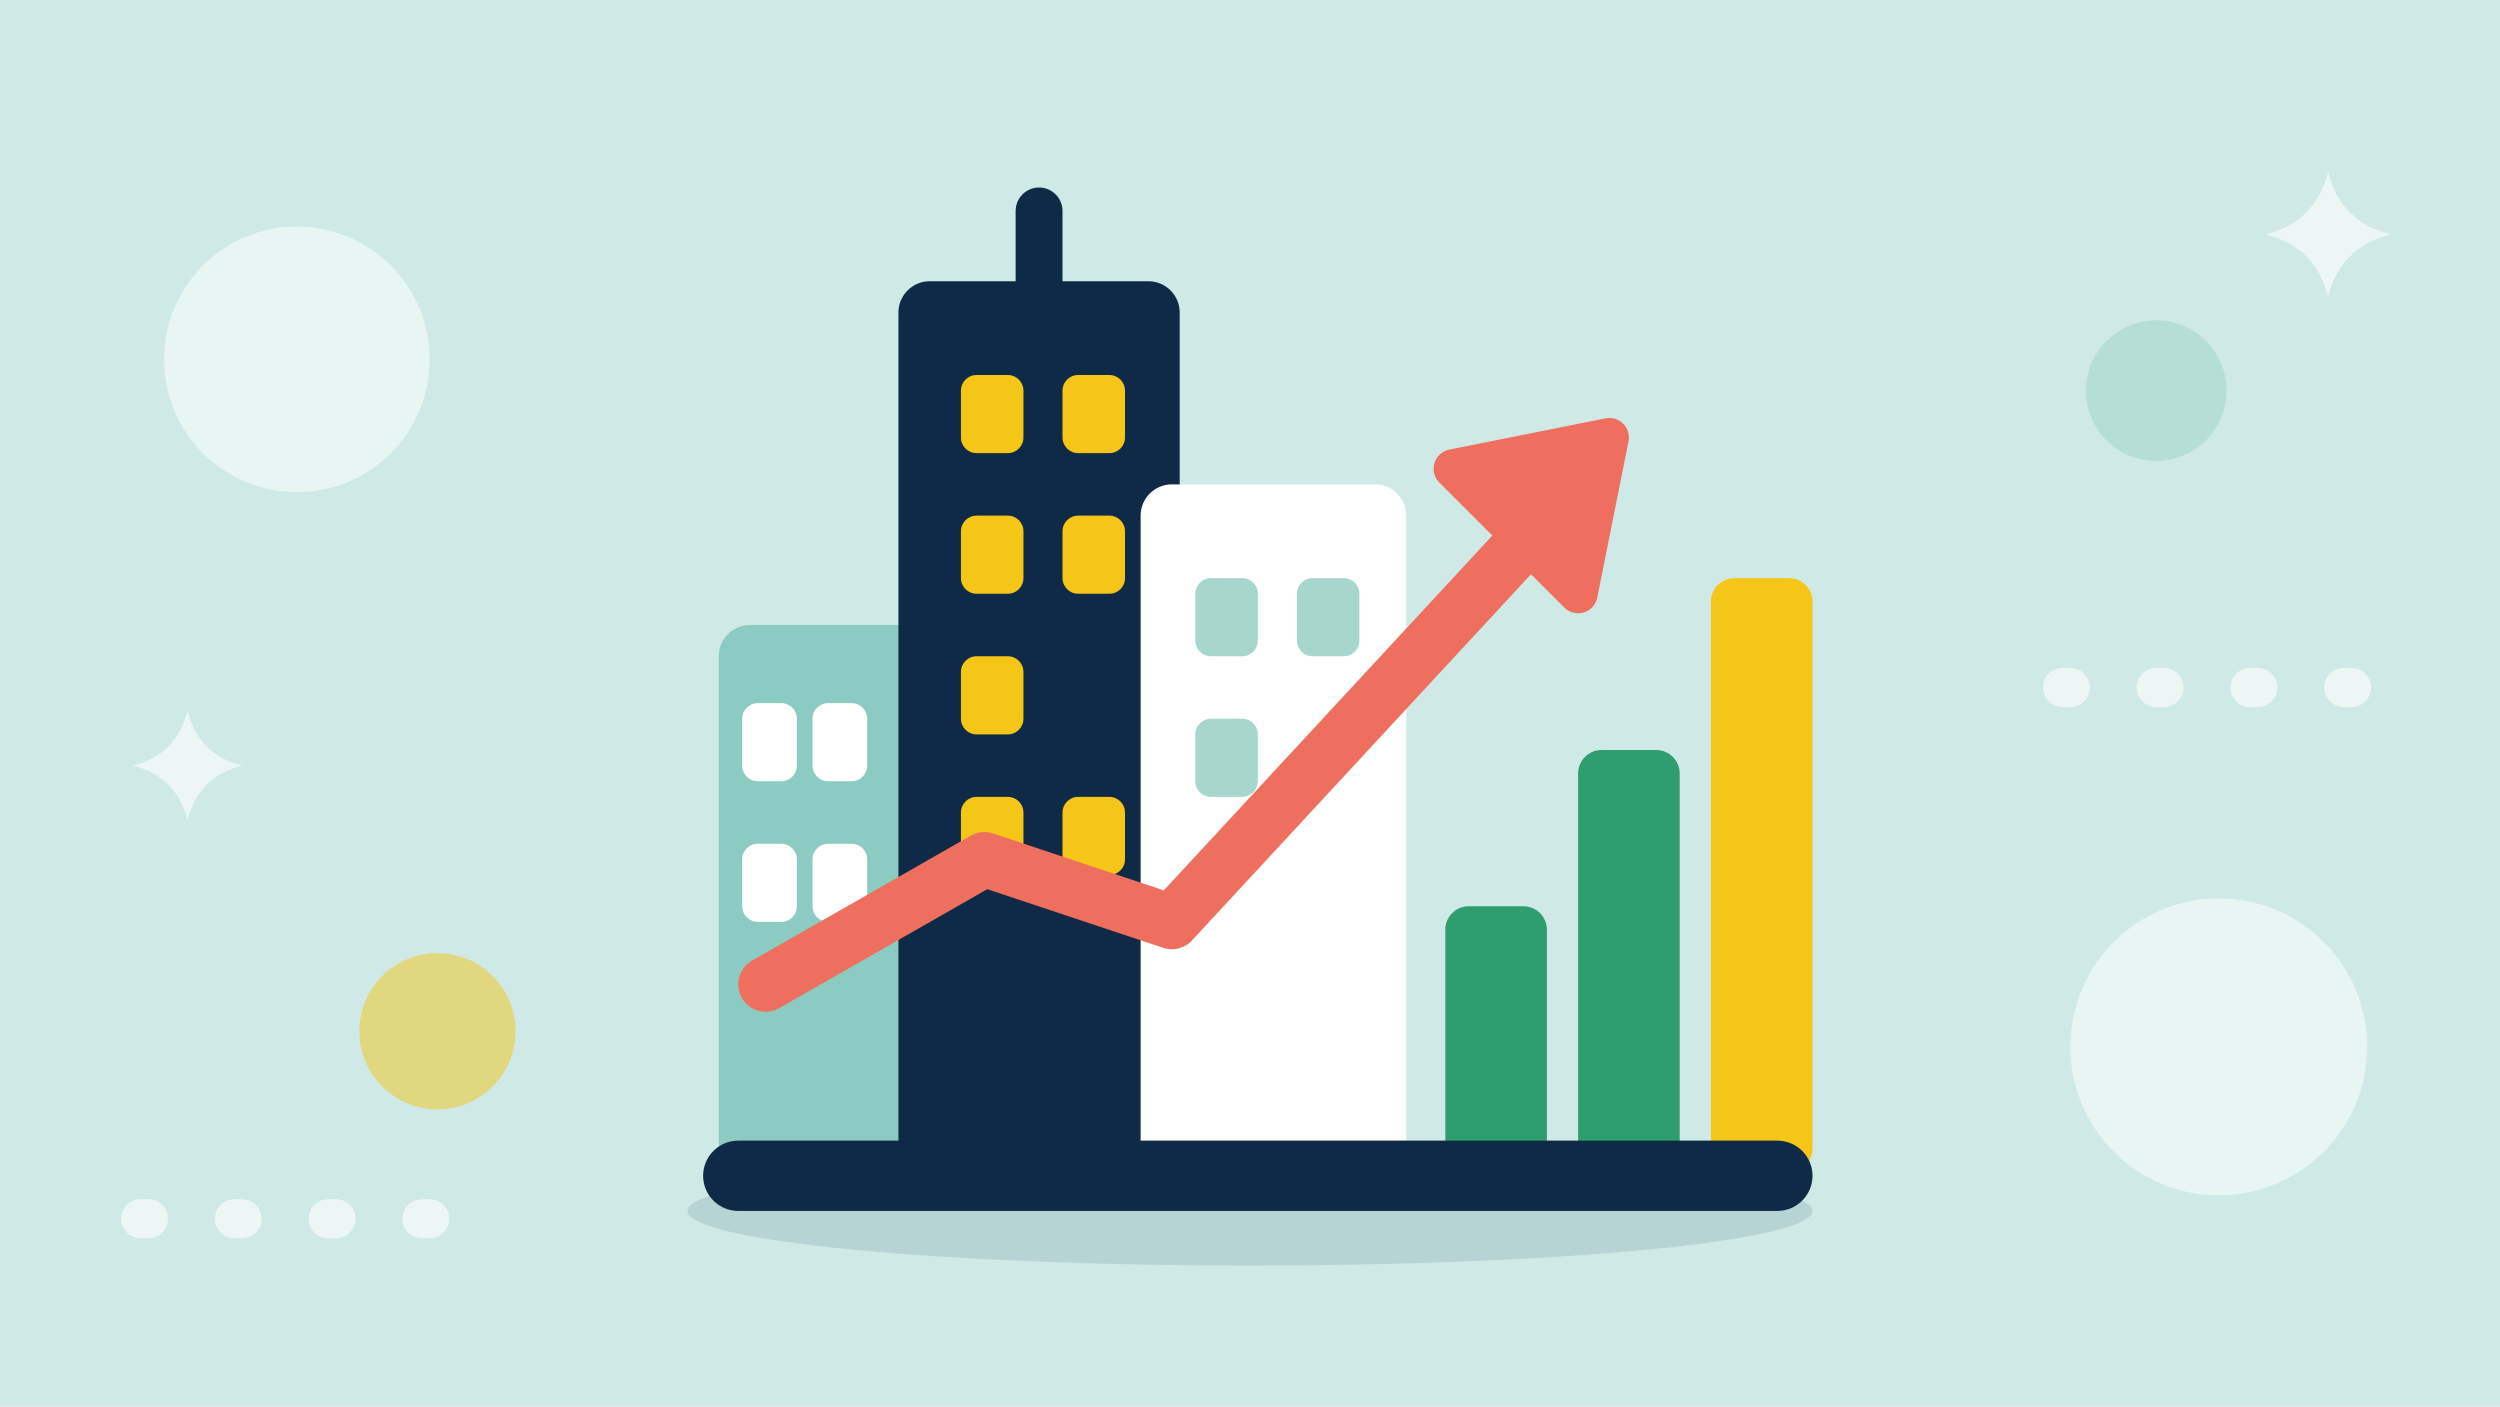
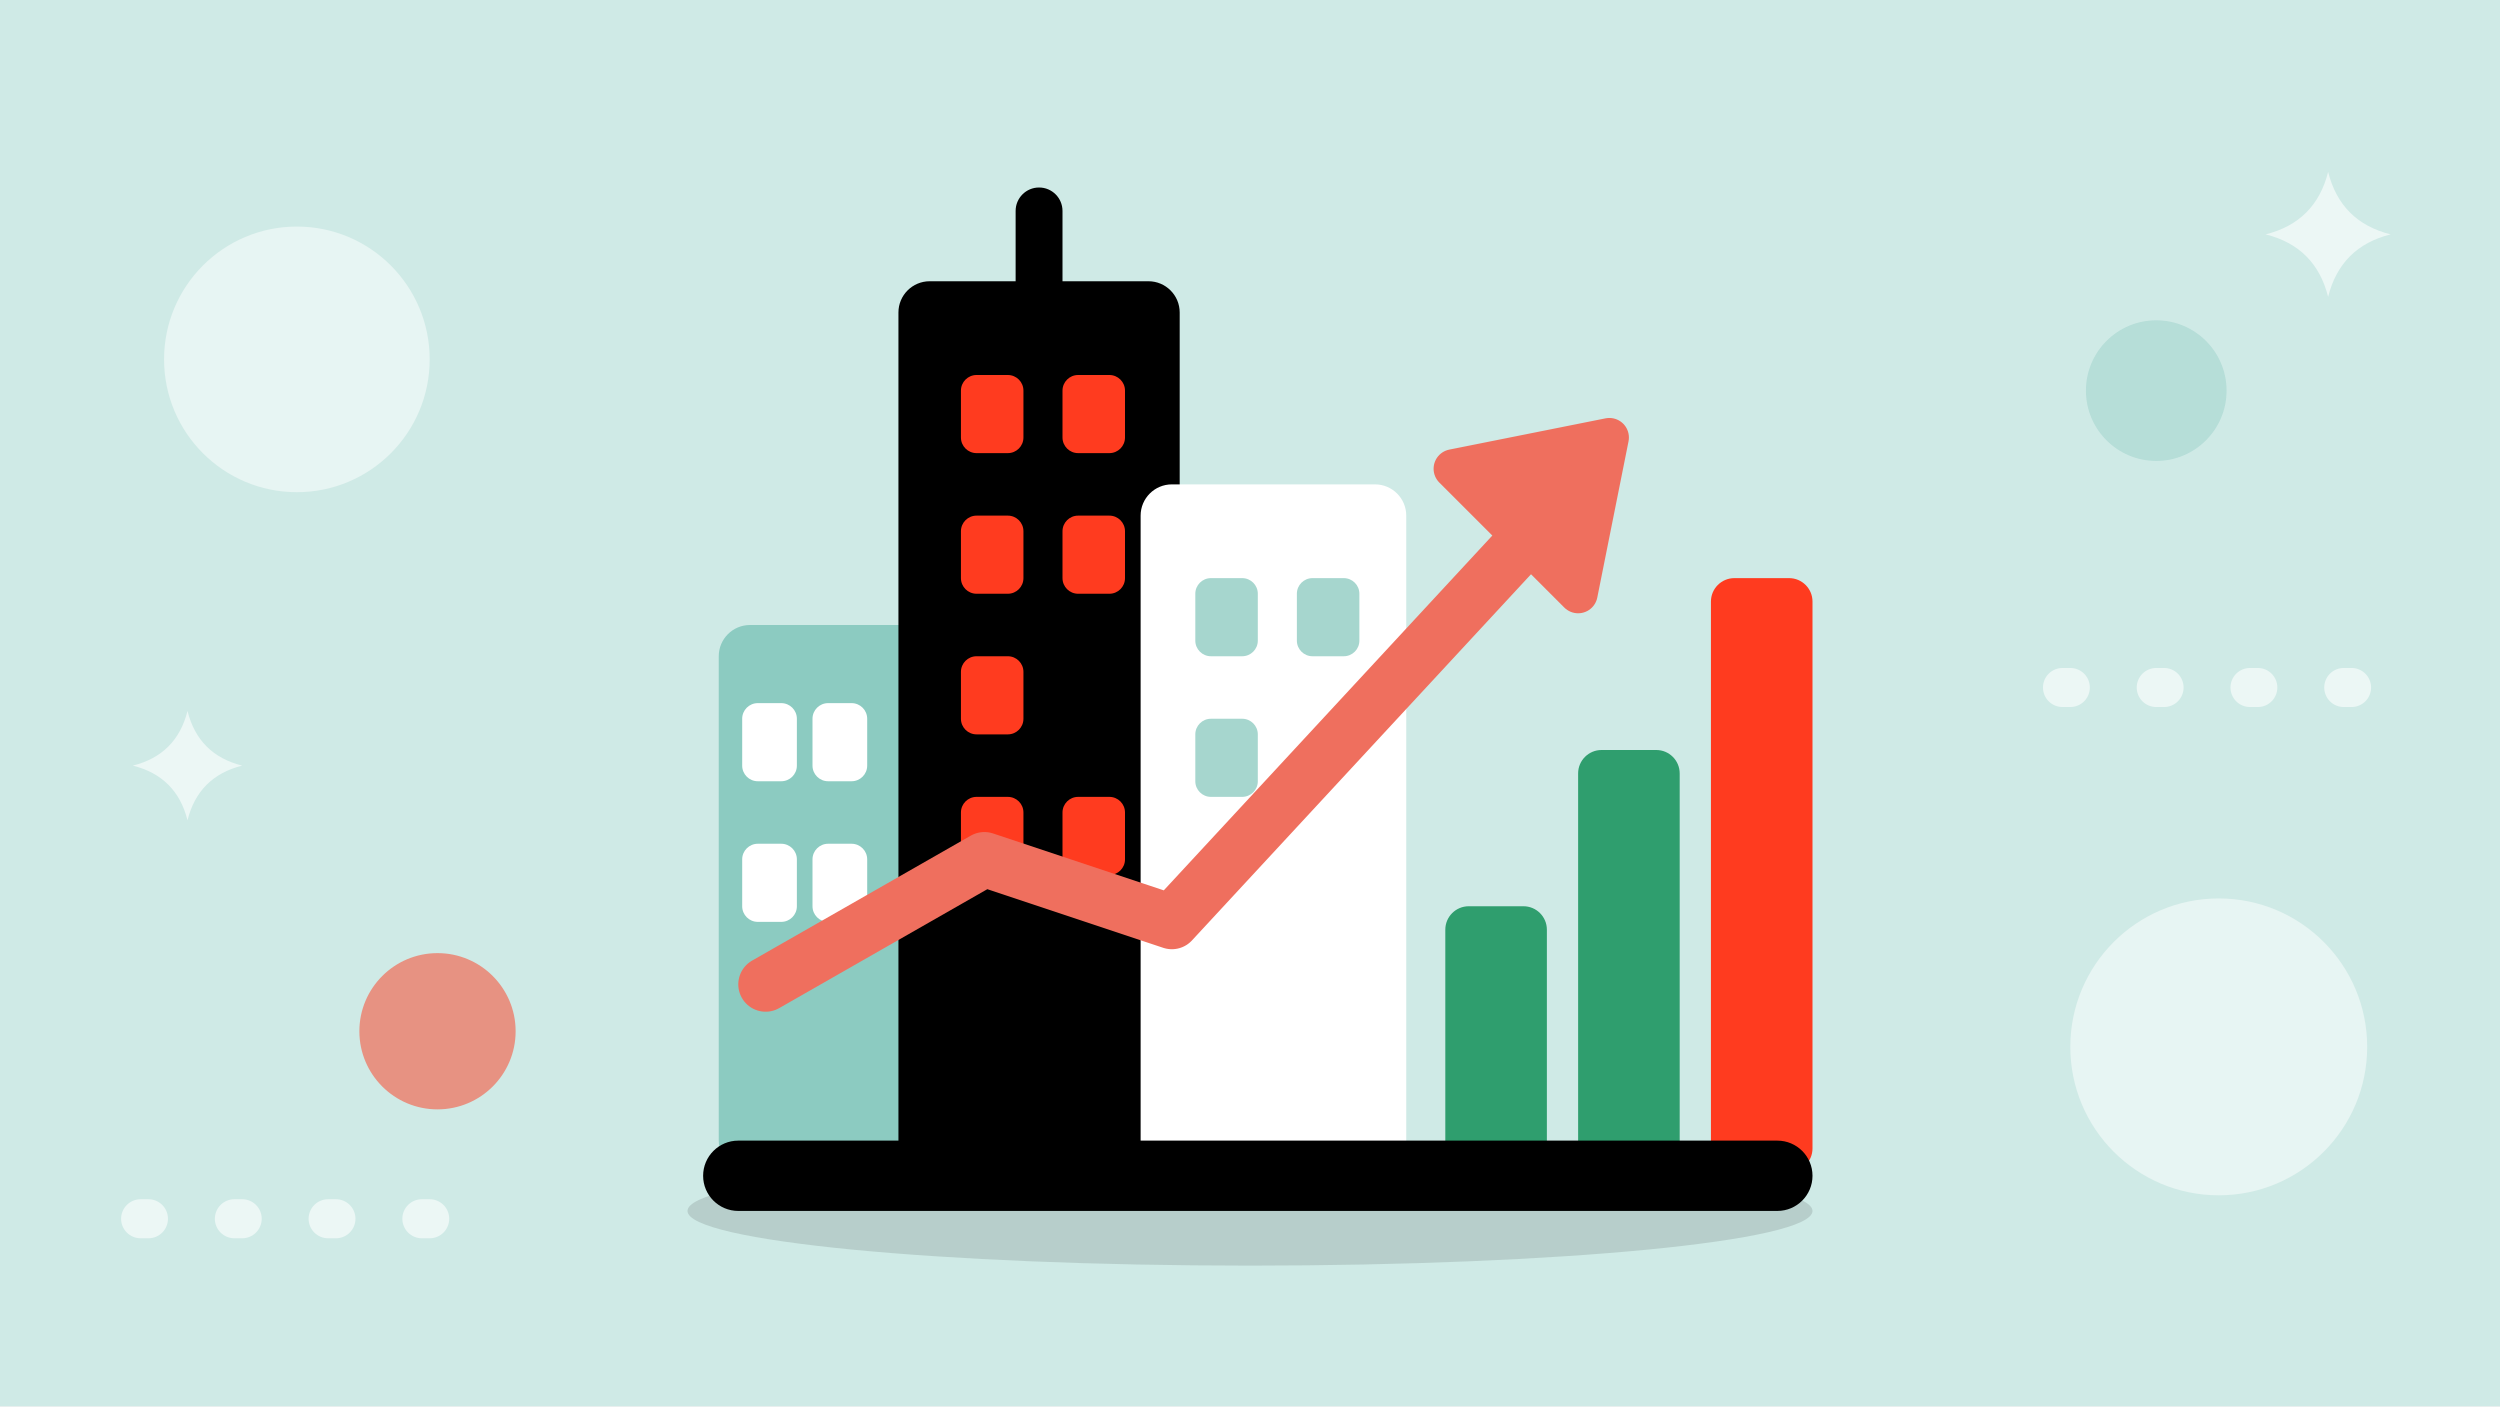
<svg xmlns="http://www.w3.org/2000/svg" viewBox="0 0 320 180" width="320" height="180">
  <rect width="320" height="180" fill="#cfeae6" />
  <circle cx="38" cy="46" r="17" fill="#fff" fill-opacity=".5" />
  <circle cx="284" cy="134" r="19" fill="#fff" fill-opacity=".5" />
-   <circle cx="56" cy="132" r="10" fill="#f5c518" fill-opacity=".5" />
+   <circle cx="56" cy="132" r="10" fill="#ff3b1f" fill-opacity=".5" />
  <circle cx="276" cy="50" r="9" fill="#a6d6ce" fill-opacity=".6" />
  <path d="M18 156h40M264 88h40" stroke="#fff" stroke-opacity=".6" stroke-width="5" stroke-linecap="round" stroke-dasharray="1 11" />
  <path transform="translate(298 30) scale(.8)" d="M0 -10Q2 -2 10 0Q2 2 0 10Q-2 2 -10 0Q-2 -2 0 -10Z" fill="#fff" fill-opacity=".6" />
  <path transform="translate(24 98) scale(.7)" d="M0 -10Q2 -2 10 0Q2 2 0 10Q-2 2 -10 0Q-2 -2 0 -10Z" fill="#fff" fill-opacity=".6" />
-   <ellipse cx="160" cy="155" rx="72" ry="7" fill="#0e2a47" fill-opacity=".12" />
+   <ellipse cx="160" cy="155" rx="72" ry="7" fill="#000000" fill-opacity=".12" />
  <rect x="92" y="80" width="30" height="70" rx="4" fill="#8ccbc1" />
  <g fill="#fff">
    <rect x="95" y="90" width="7" height="10" rx="2" />
    <rect x="104" y="90" width="7" height="10" rx="2" />
    <rect x="95" y="108" width="7" height="10" rx="2" />
    <rect x="104" y="108" width="7" height="10" rx="2" />
  </g>
-   <rect x="130" y="24" width="6" height="16" rx="3" fill="#0e2a47" />
-   <rect x="115" y="36" width="36" height="114" rx="4" fill="#0e2a47" />
-   <g fill="#f5c518">
+   <rect x="130" y="24" width="6" height="16" rx="3" fill="#000000" />
+   <rect x="115" y="36" width="36" height="114" rx="4" fill="#000000" />
+   <g fill="#ff3b1f">
    <rect x="123" y="48" width="8" height="10" rx="2" />
    <rect x="136" y="48" width="8" height="10" rx="2" />
    <rect x="123" y="66" width="8" height="10" rx="2" />
    <rect x="136" y="66" width="8" height="10" rx="2" />
    <rect x="123" y="84" width="8" height="10" rx="2" />
    <rect x="123" y="102" width="8" height="10" rx="2" />
    <rect x="136" y="102" width="8" height="10" rx="2" />
  </g>
  <rect x="146" y="62" width="34" height="88" rx="4" fill="#fff" />
  <g fill="#a6d6ce">
    <rect x="153" y="74" width="8" height="10" rx="2" />
    <rect x="166" y="74" width="8" height="10" rx="2" />
    <rect x="153" y="92" width="8" height="10" rx="2" />
  </g>
  <rect x="185" y="116" width="13" height="34" rx="3" fill="#2f9e6e" />
  <rect x="202" y="96" width="13" height="54" rx="3" fill="#2f9e6e" />
-   <rect x="219" y="74" width="13" height="76" rx="3" fill="#f5c518" />
+   <rect x="219" y="74" width="13" height="76" rx="3" fill="#ff3b1f" />
  <path d="M98 126L126 110L150 118L200 64" fill="none" stroke="#ef6f5e" stroke-width="7" stroke-linecap="round" stroke-linejoin="round" />
  <path d="M186 60L206 56L202 76Z" fill="#ef6f5e" stroke="#ef6f5e" stroke-width="5" stroke-linejoin="round" />
-   <rect x="90" y="146" width="142" height="9" rx="4.5" fill="#0e2a47" />
+   <rect x="90" y="146" width="142" height="9" rx="4.5" fill="#000000" />
</svg>
